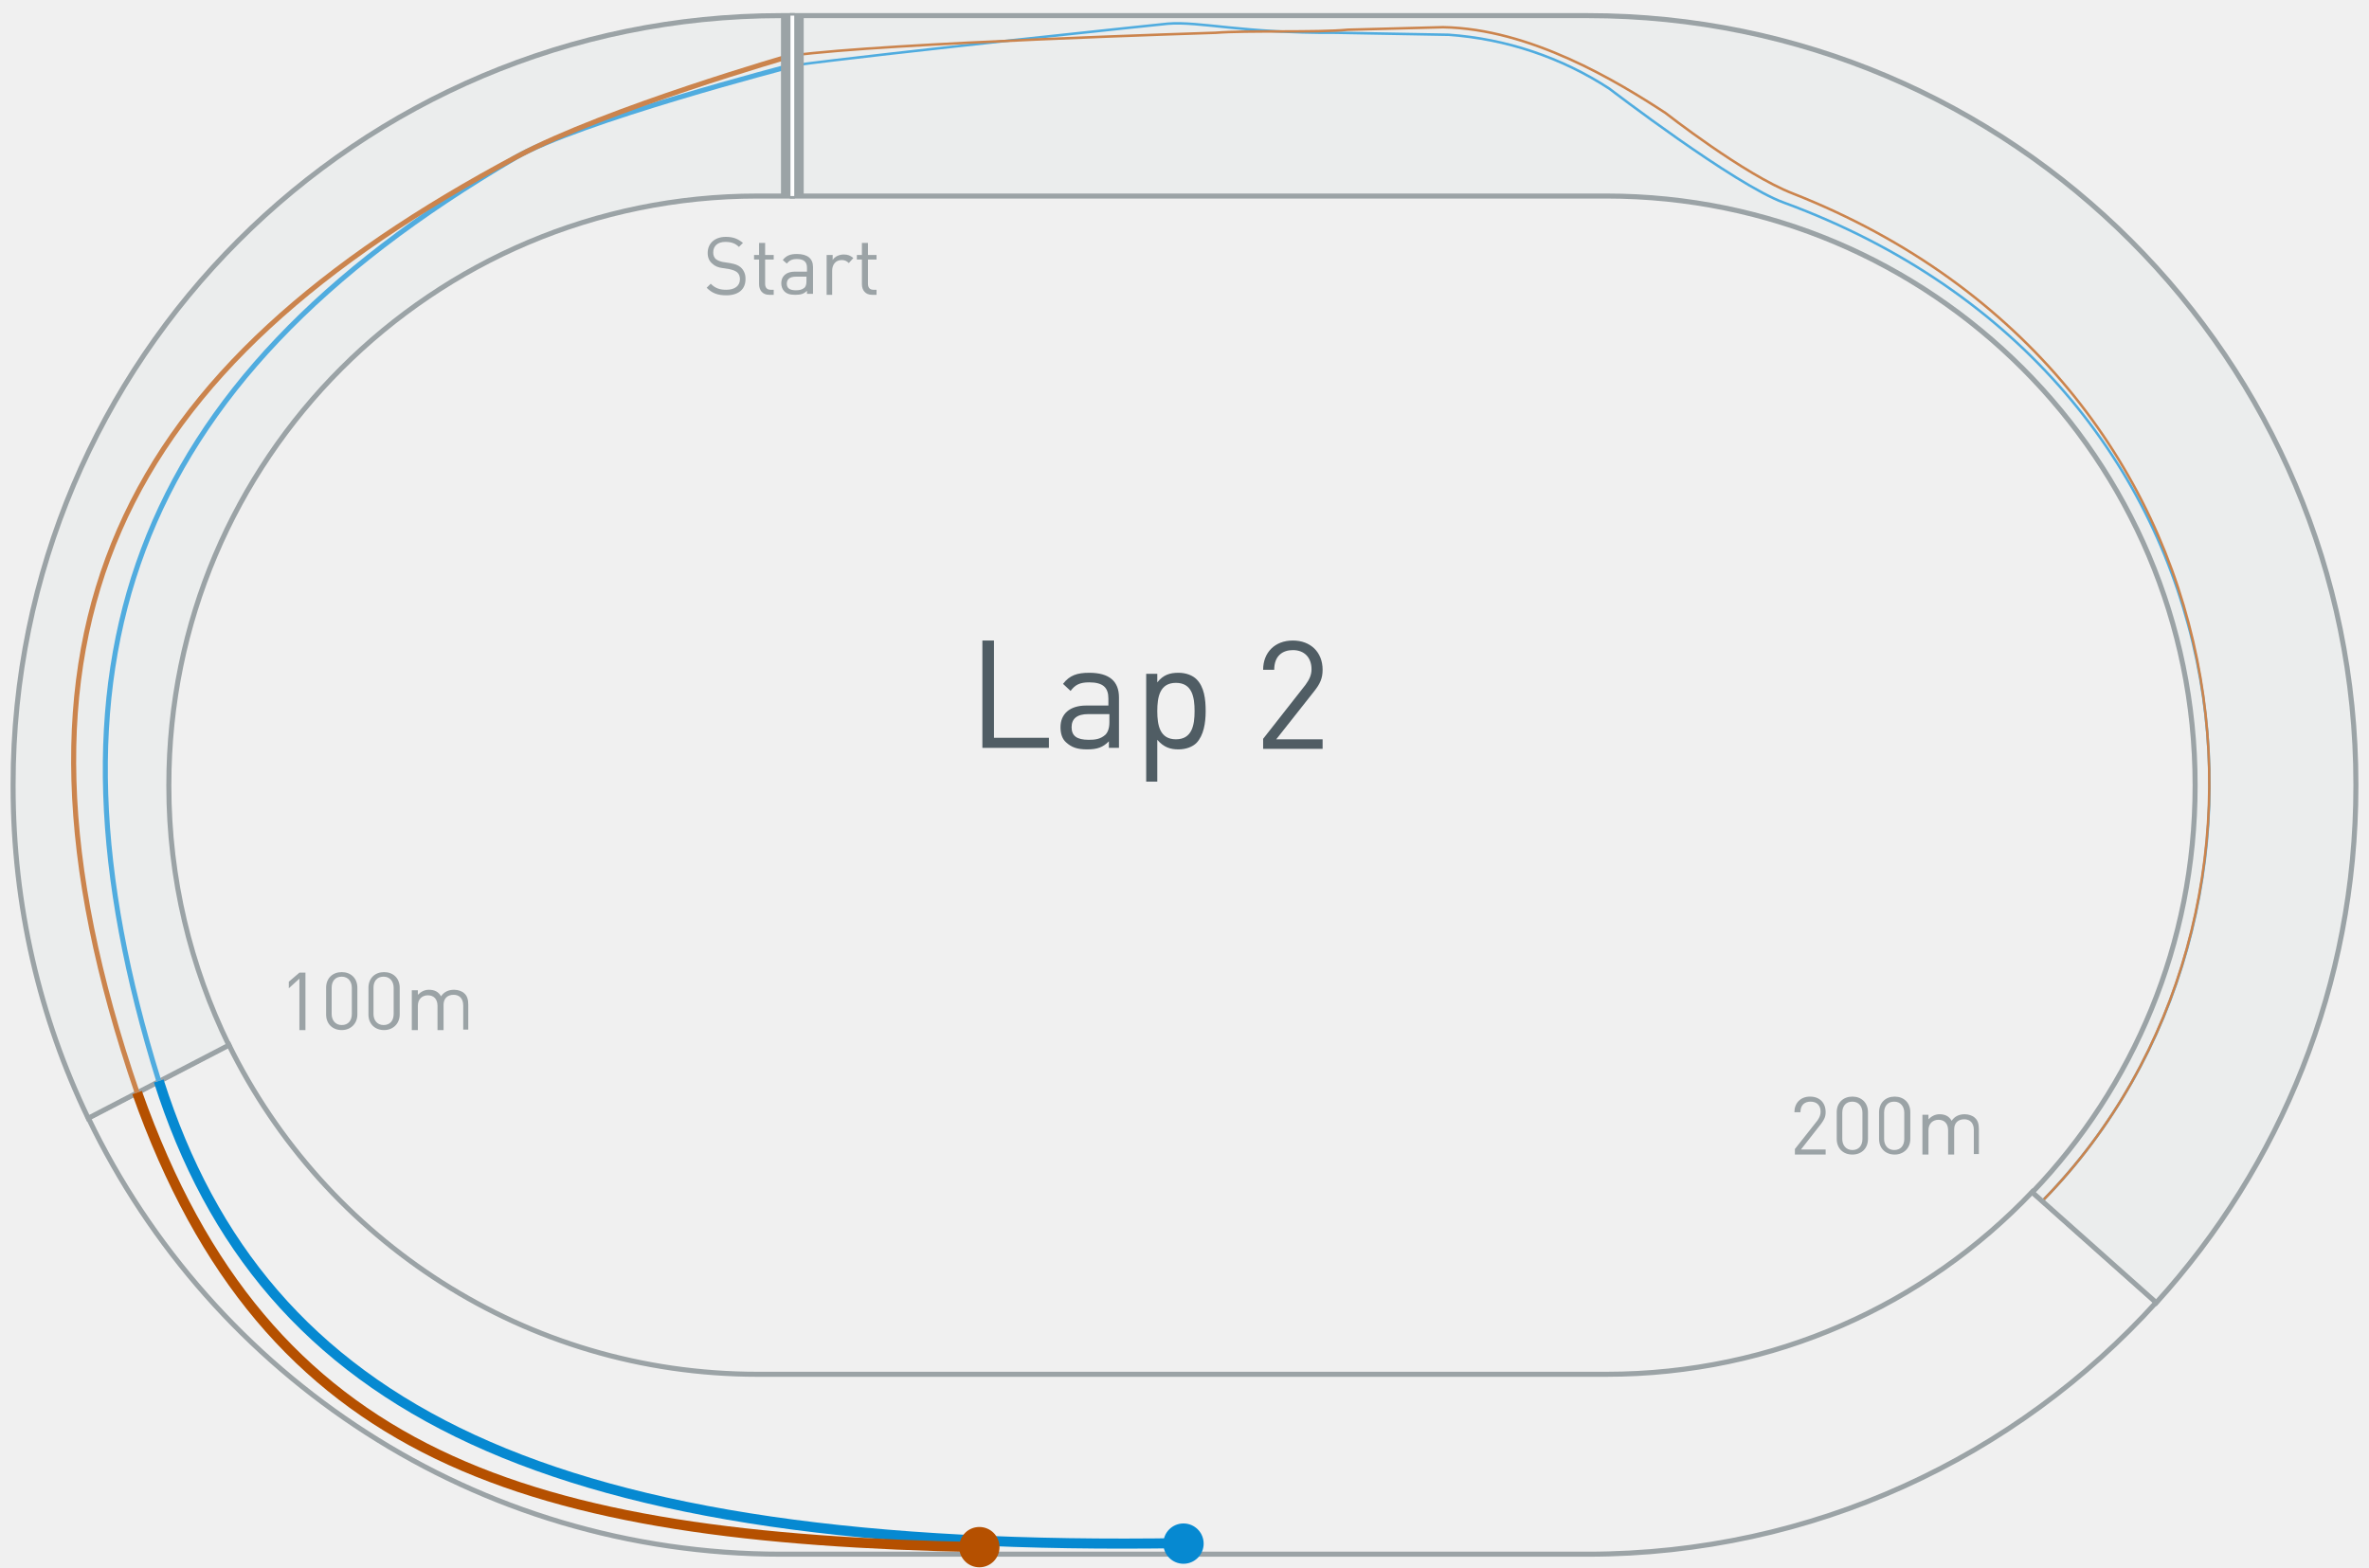
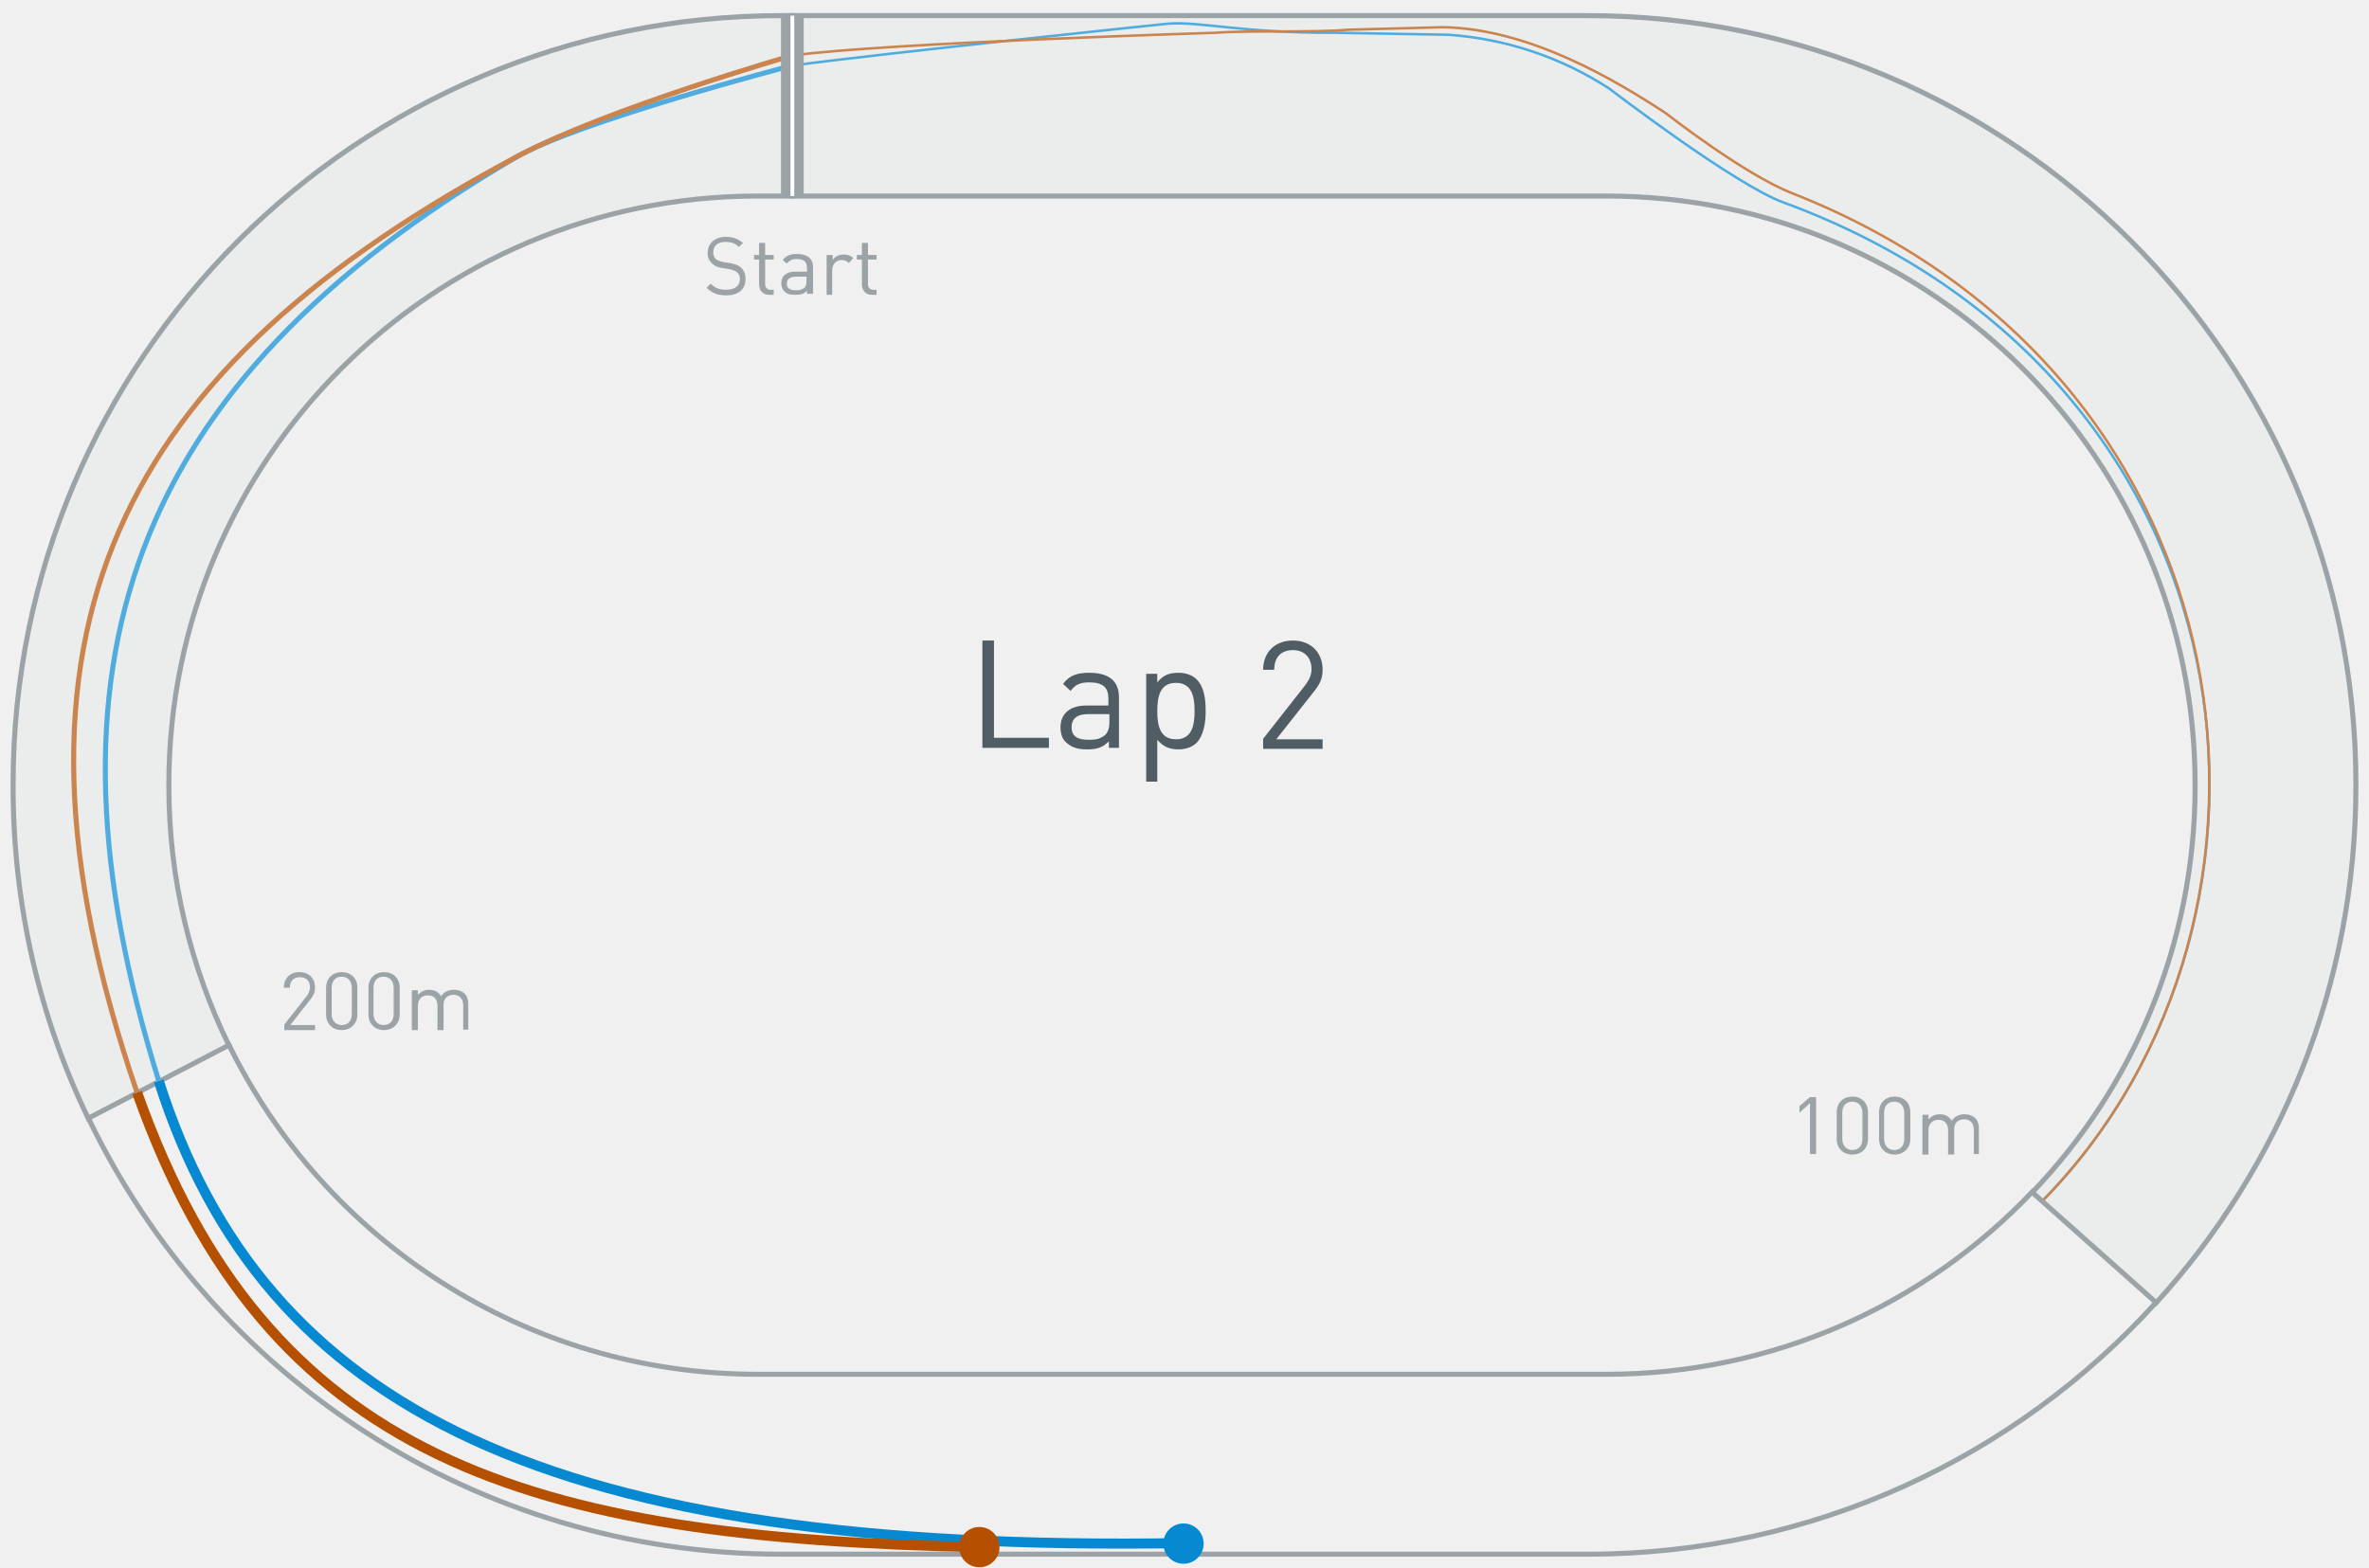
<svg xmlns="http://www.w3.org/2000/svg" version="1.1" x="0px" y="0px" viewBox="0 0 470 311" enable-background="new 0 0 470 311" xml:space="preserve">
  <g id="Layer_5">
    <g>
      <path fill="none" stroke="#9BA3A6" stroke-miterlimit="10" d="M318.7,272.7H150.3c-46.1,0-85.9-26.7-104.9-65.4l-27.9,14.5    c24.6,51.3,76.9,86.6,137.5,86.6H315c44.7,0,85-19.3,112.8-50l-24.6-21.9C381.9,258.9,351.9,272.7,318.7,272.7z" />
      <path fill="#EBEDED" stroke="#9BA3A6" stroke-miterlimit="10" d="M33.5,156v-0.3c0-64.5,52.3-116.8,116.8-116.8h6.9V3.1H155    C70.9,3.1,2.6,71.4,2.6,155.6v0.5c0,23.6,5.3,45.9,14.9,65.8l27.9-14.5C37.8,191.8,33.5,174.4,33.5,156z" />
      <path fill="#EBEDED" stroke="#9BA3A6" stroke-miterlimit="10" d="M467.4,155.6C467.4,71.4,399.1,3.1,315,3.1H157.2v35.8h161.5    c64.5,0,116.8,52.3,116.8,116.8v0.3c0,31.3-12.3,59.7-32.3,80.6l24.6,21.9c24.6-27.1,39.6-63,39.6-102.5V155.6z" />
    </g>
    <path fill="none" stroke="#0689D1" stroke-width="2" stroke-miterlimit="10" d="M31.5,214.5c20.8,65.4,77.5,93.7,203.3,91.7" />
    <path fill="none" stroke="#50ACDF" stroke-miterlimit="10" d="M157.2,13c0,0-42.5,11-55,18.3C25.3,76.3,6,132.5,31.5,214.5" />
    <path fill="none" stroke="#B55000" stroke-width="2" stroke-miterlimit="10" d="M410.7,268.6" />
    <path fill="none" stroke="#B55000" stroke-width="2" stroke-miterlimit="10" d="M27.2,216.8c25.8,72.9,77.4,88.4,167.1,90.2" />
    <path fill="none" stroke="#CB844D" stroke-miterlimit="10" d="M157.2,11c0,0-36.9,10.6-54.5,20c-78.5,41.8-107,94-75.5,185.8" />
    <circle fill="#0689D1" cx="234.8" cy="306.3" r="4" />
    <circle fill="#B55000" cx="194.3" cy="307" r="4" />
    <path fill="none" stroke="#50ACDF" stroke-width="0.5" stroke-miterlimit="10" d="M405.5,238c54.8-56.2,43.3-162.9-51.6-197.8   c-9.7-3.5-34.6-22.6-34.6-22.6c-9.5-6.2-20.5-9.9-31.9-10.7L265,6.5c-18.4,0.1-27-2.3-33.3-1.8c0,0-55.8,5.8-74.5,8.3" />
    <path fill="none" stroke="#CB844D" stroke-width="0.5" stroke-miterlimit="10" d="M405.5,238c54.8-56.2,42.8-163.1-49.8-199.6   c-9.6-3.7-25.3-16-25.3-16c-9.5-6.2-26.7-16.7-44.1-17l-18.9,0.5c-6.1,0.6-20,0.1-26.2,0.6c0,0-65.3,2-83.9,4.5" />
    <g>
      <line fill="none" stroke="#9BA3A6" stroke-width="4.507" stroke-miterlimit="10" x1="157.2" y1="38.9" x2="157.2" y2="3.1" />
      <line fill="none" stroke="#FFFFFF" stroke-width="0.751" stroke-miterlimit="10" x1="157.2" y1="38.9" x2="157.2" y2="3.1" />
    </g>
    <g>
      <g>
        <path fill="#505D64" d="M194.9,148.5v-21.4h2.3v19.3h10.9v2H194.9z" />
        <path fill="#505D64" d="M220,148.5v-1.4c-1.2,1.2-2.3,1.6-4.3,1.6c-2,0-3.1-0.4-4.2-1.4c-0.8-0.7-1.1-1.8-1.1-3     c0-2.6,1.8-4.3,5.1-4.3h4.4v-1.4c0-2.1-1-3.2-3.8-3.2c-1.9,0-2.8,0.5-3.7,1.7l-1.5-1.4c1.3-1.7,2.8-2.2,5.2-2.2     c4,0,5.9,1.7,5.9,4.9v10H220z M220,141.7h-4.1c-2.2,0-3.3,0.9-3.3,2.6c0,1.7,1,2.5,3.4,2.5c1.2,0,2.3-0.1,3.3-1     c0.5-0.5,0.8-1.3,0.8-2.5V141.7z" />
        <path fill="#505D64" d="M237.4,147.4c-0.8,0.8-2.1,1.3-3.6,1.3c-1.6,0-2.9-0.4-4.2-1.9v8.3h-2.2v-21.4h2.2v1.7     c1.2-1.5,2.5-1.9,4.2-1.9c1.5,0,2.8,0.5,3.6,1.3c1.5,1.5,1.8,3.9,1.8,6.3C239.2,143.5,238.8,145.9,237.4,147.4z M233.3,135.5     c-3.2,0-3.7,2.8-3.7,5.6s0.5,5.6,3.7,5.6c3.2,0,3.7-2.8,3.7-5.6S236.5,135.5,233.3,135.5z" />
        <path fill="#505D64" d="M250.6,148.5v-1.9l8.4-10.7c0.8-1.1,1.2-2,1.2-3.1c0-2.3-1.4-3.8-3.7-3.8c-2,0-3.7,1.1-3.7,3.9h-2.2     c0-3.4,2.3-5.8,5.9-5.8c3.5,0,5.9,2.3,5.9,5.8c0,1.7-0.5,2.8-1.7,4.3l-7.5,9.5h9.2v1.9H250.6z" />
      </g>
    </g>
  </g>
  <g id="Label">
    <g>
      <path fill="#9BA3A6" d="M144.1,58.6c-1.7,0-2.8-0.4-3.9-1.5l0.8-0.8c0.9,0.9,1.8,1.2,3.1,1.2c1.7,0,2.7-0.8,2.7-2.1    c0-0.6-0.2-1.1-0.6-1.4c-0.4-0.3-0.7-0.4-1.5-0.6l-1.3-0.2c-0.9-0.1-1.6-0.4-2.1-0.9c-0.6-0.5-0.9-1.2-0.9-2.1    c0-1.9,1.4-3.2,3.6-3.2c1.5,0,2.4,0.4,3.4,1.2l-0.8,0.8c-0.7-0.7-1.5-1-2.7-1c-1.5,0-2.4,0.8-2.4,2.1c0,0.6,0.2,1,0.5,1.3    c0.4,0.3,0.9,0.5,1.5,0.6l1.3,0.2c1.1,0.2,1.6,0.4,2.1,0.8c0.6,0.5,1,1.3,1,2.2C148,57.4,146.5,58.6,144.1,58.6z" />
      <path fill="#9BA3A6" d="M152.6,58.5c-1.3,0-2-0.9-2-2.1v-4.9h-1v-0.9h1v-2.4h1.2v2.4h1.7v0.9h-1.7v4.8c0,0.7,0.3,1.2,1.1,1.2h0.6    v1H152.6z" />
      <path fill="#9BA3A6" d="M160.1,58.5v-0.8c-0.6,0.6-1.2,0.8-2.3,0.8c-1.1,0-1.7-0.2-2.2-0.7c-0.4-0.4-0.6-1-0.6-1.6    c0-1.4,1-2.3,2.7-2.3h2.4v-0.8c0-1.1-0.6-1.7-2-1.7c-1,0-1.5,0.3-2,0.9l-0.8-0.7c0.7-0.9,1.5-1.2,2.8-1.2c2.1,0,3.2,0.9,3.2,2.6    v5.3H160.1z M160.1,54.9h-2.2c-1.2,0-1.8,0.5-1.8,1.4c0,0.9,0.6,1.3,1.8,1.3c0.7,0,1.2-0.1,1.7-0.5c0.3-0.3,0.4-0.7,0.4-1.4V54.9z    " />
      <path fill="#9BA3A6" d="M168.4,52.2c-0.4-0.4-0.8-0.6-1.4-0.6c-1.2,0-1.9,0.9-1.9,2.1v4.8H164v-7.9h1.2v1c0.4-0.7,1.3-1.1,2.2-1.1    c0.8,0,1.3,0.2,1.9,0.7L168.4,52.2z" />
      <path fill="#9BA3A6" d="M173,58.5c-1.3,0-2-0.9-2-2.1v-4.9h-1v-0.9h1v-2.4h1.2v2.4h1.7v0.9h-1.7v4.8c0,0.7,0.3,1.2,1.1,1.2h0.6v1    H173z" />
    </g>
    <g>
-       <path fill="#9BA3A6" d="M59.4,204.3v-10.1l-2.1,1.9v-1.3l2.1-1.8h1.2v11.4H59.4z" />
+       <path fill="#9BA3A6" d="M359.1,229v-10.1l-2.1,1.9v-1.3l2.1-1.8h1.2V229H359.1z" />
+       <path fill="#9BA3A6" d="M367.5,229.1c-1.8,0-3.1-1.2-3.1-3.1v-5.3c0-1.9,1.3-3.1,3.1-3.1c1.8,0,3.1,1.2,3.1,3.1v5.3    C370.6,227.9,369.3,229.1,367.5,229.1z M369.5,220.8c0-1.2-0.7-2.2-2-2.2s-2,0.9-2,2.2v5.2c0,1.2,0.7,2.2,2,2.2s2-0.9,2-2.2V220.8    z" />
+       <path fill="#9BA3A6" d="M375.9,229.1c-1.8,0-3.1-1.2-3.1-3.1v-5.3c0-1.9,1.3-3.1,3.1-3.1c1.8,0,3.1,1.2,3.1,3.1v5.3    C379,227.9,377.6,229.1,375.9,229.1z M377.8,220.8c0-1.2-0.7-2.2-2-2.2s-2,0.9-2,2.2v5.2c0,1.2,0.7,2.2,2,2.2s2-0.9,2-2.2V220.8z" />
+       <path fill="#9BA3A6" d="M391.6,229v-4.8c0-1.4-0.8-2.1-1.9-2.1c-1.2,0-2,0.7-2,2v5h-1.2v-4.8c0-1.4-0.8-2.1-1.9-2.1s-2,0.7-2,2.1    v4.8h-1.2v-7.9h1.2v0.9c0.6-0.6,1.3-1,2.2-1c1.1,0,1.9,0.4,2.4,1.3c0.6-0.9,1.5-1.3,2.6-1.3c0.8,0,1.6,0.3,2,0.7    c0.6,0.5,0.8,1.3,0.8,2.2v5H391.6z" />
+     </g>
+     <g>
+       <path fill="#9BA3A6" d="M56.4,204.3v-1l4.5-5.7c0.4-0.6,0.6-1.1,0.6-1.7c0-1.2-0.7-2-2-2c-1.1,0-2,0.6-2,2.1h-1.2    c0-1.8,1.2-3.1,3.1-3.1c1.9,0,3.1,1.2,3.1,3.1c0,0.9-0.3,1.5-0.9,2.3l-4,5.1h4.9v1H56.4z" />
      <path fill="#9BA3A6" d="M67.8,204.4c-1.8,0-3.1-1.2-3.1-3.1v-5.3c0-1.9,1.3-3.1,3.1-3.1c1.8,0,3.1,1.2,3.1,3.1v5.3    C70.9,203.1,69.6,204.4,67.8,204.4z M69.8,196c0-1.2-0.7-2.2-2-2.2s-2,0.9-2,2.2v5.2c0,1.2,0.7,2.2,2,2.2s2-0.9,2-2.2V196z" />
      <path fill="#9BA3A6" d="M76.2,204.4c-1.8,0-3.1-1.2-3.1-3.1v-5.3c0-1.9,1.3-3.1,3.1-3.1c1.8,0,3.1,1.2,3.1,3.1v5.3    C79.3,203.1,78,204.4,76.2,204.4z M78.1,196c0-1.2-0.7-2.2-2-2.2s-2,0.9-2,2.2v5.2c0,1.2,0.7,2.2,2,2.2s2-0.9,2-2.2V196z" />
      <path fill="#9BA3A6" d="M91.9,204.3v-4.8c0-1.4-0.8-2.1-1.9-2.1c-1.2,0-2,0.7-2,2v5h-1.2v-4.8c0-1.4-0.8-2.1-1.9-2.1s-2,0.7-2,2.1    v4.8h-1.2v-7.9h1.2v0.9c0.6-0.6,1.3-1,2.2-1c1.1,0,1.9,0.4,2.4,1.3c0.6-0.9,1.5-1.3,2.6-1.3c0.8,0,1.6,0.3,2,0.7    c0.6,0.5,0.8,1.3,0.8,2.2v5H91.9z" />
    </g>
-     <g>
-       <path fill="#9BA3A6" d="M356.1,229v-1l4.5-5.7c0.4-0.6,0.6-1.1,0.6-1.7c0-1.2-0.7-2-2-2c-1.1,0-2,0.6-2,2.1h-1.2    c0-1.8,1.2-3.1,3.1-3.1c1.9,0,3.1,1.2,3.1,3.1c0,0.9-0.3,1.5-0.9,2.3l-4,5.1h4.9v1H356.1z" />
-       <path fill="#9BA3A6" d="M367.5,229.1c-1.8,0-3.1-1.2-3.1-3.1v-5.3c0-1.9,1.3-3.1,3.1-3.1c1.8,0,3.1,1.2,3.1,3.1v5.3    C370.6,227.9,369.3,229.1,367.5,229.1z M369.5,220.8c0-1.2-0.7-2.2-2-2.2s-2,0.9-2,2.2v5.2c0,1.2,0.7,2.2,2,2.2s2-0.9,2-2.2V220.8    z" />
-       <path fill="#9BA3A6" d="M375.9,229.1c-1.8,0-3.1-1.2-3.1-3.1v-5.3c0-1.9,1.3-3.1,3.1-3.1c1.8,0,3.1,1.2,3.1,3.1v5.3    C379,227.9,377.6,229.1,375.9,229.1z M377.8,220.8c0-1.2-0.7-2.2-2-2.2s-2,0.9-2,2.2v5.2c0,1.2,0.7,2.2,2,2.2s2-0.9,2-2.2V220.8z" />
-       <path fill="#9BA3A6" d="M391.6,229v-4.8c0-1.4-0.8-2.1-1.9-2.1c-1.2,0-2,0.7-2,2v5h-1.2v-4.8c0-1.4-0.8-2.1-1.9-2.1s-2,0.7-2,2.1    v4.8h-1.2v-7.9h1.2v0.9c0.6-0.6,1.3-1,2.2-1c1.1,0,1.9,0.4,2.4,1.3c0.6-0.9,1.5-1.3,2.6-1.3c0.8,0,1.6,0.3,2,0.7    c0.6,0.5,0.8,1.3,0.8,2.2v5H391.6z" />
-     </g>
  </g>
</svg>
